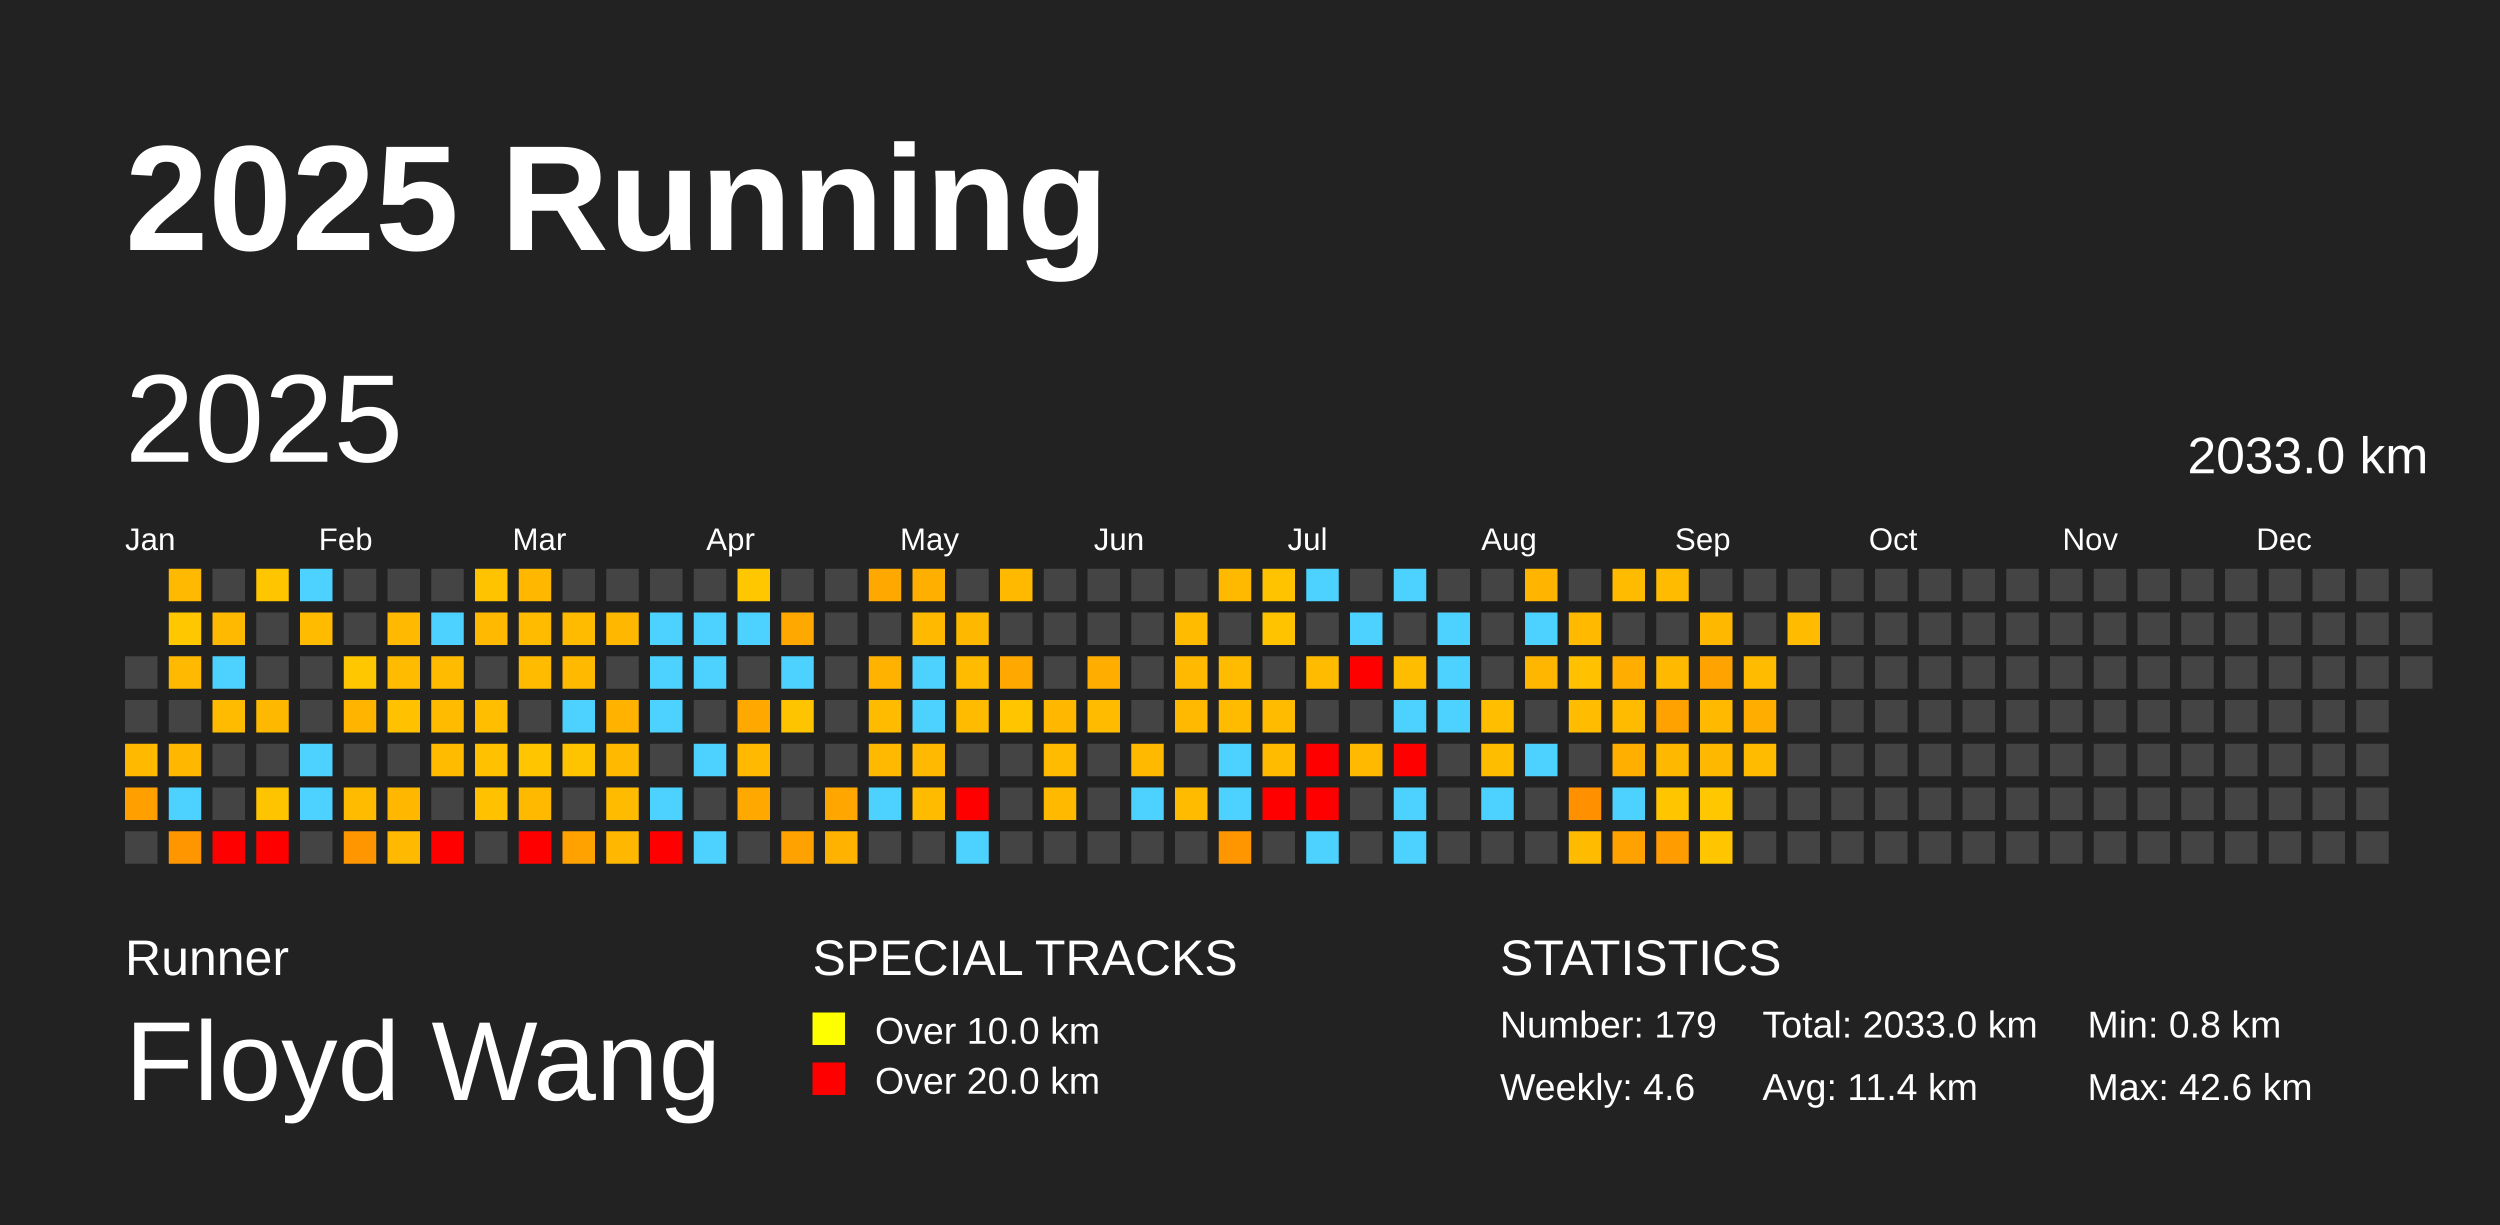
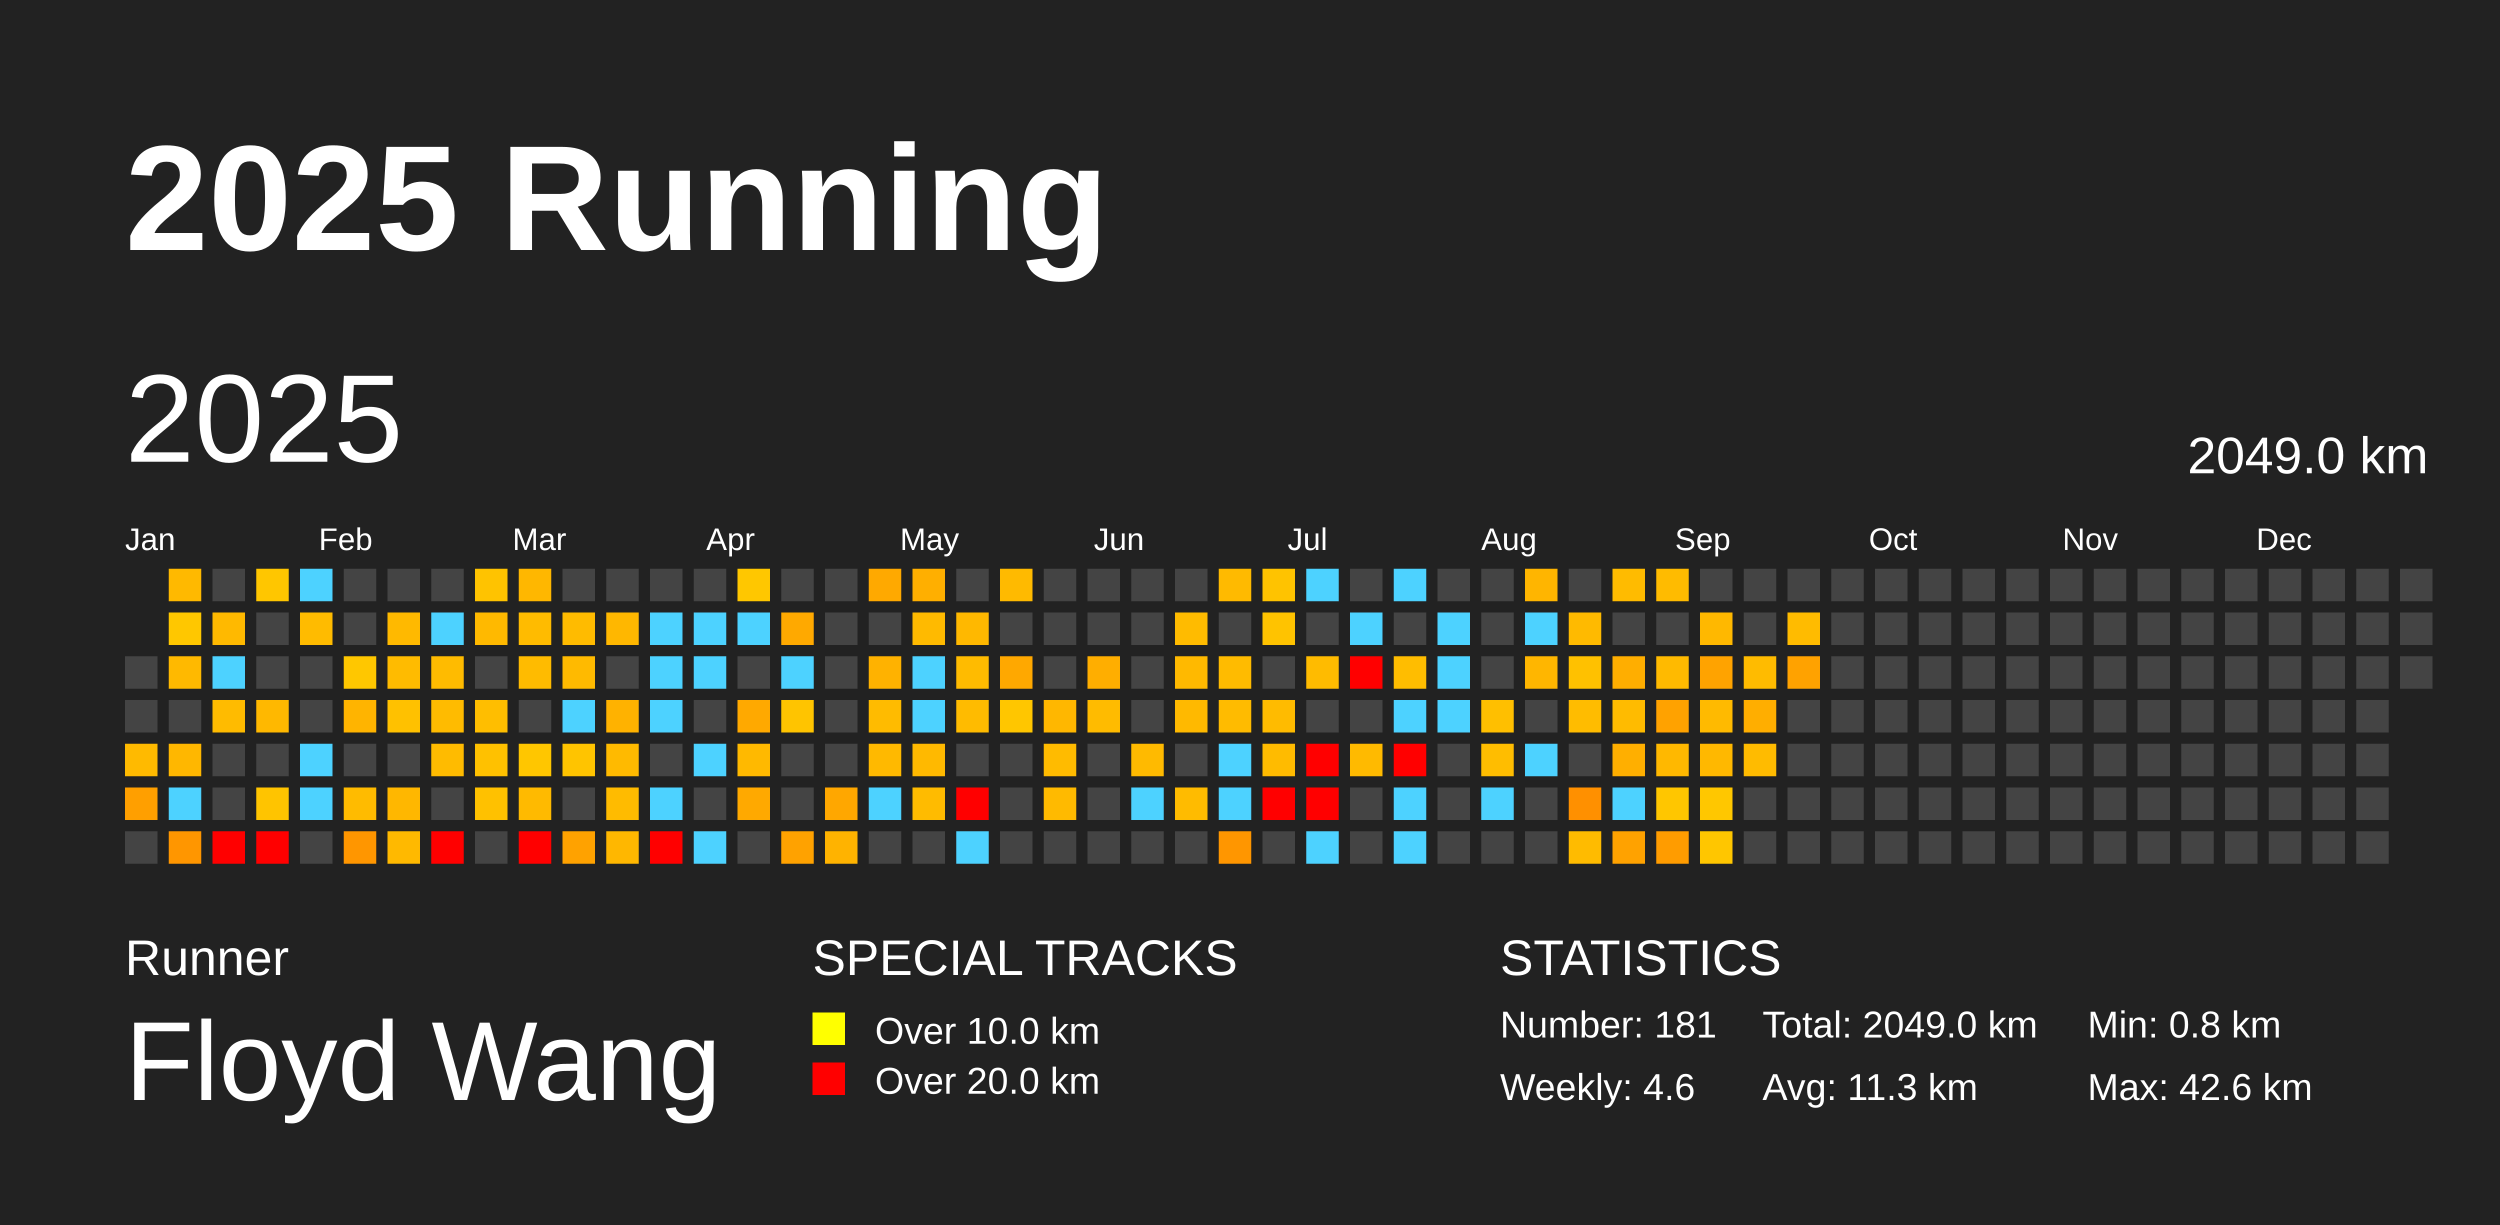
<svg xmlns="http://www.w3.org/2000/svg" baseProfile="full" height="98mm" version="1.1" viewBox="0,0,200,98" width="200mm">
  <defs />
  <rect fill="#222222" height="98" width="200" x="0" y="0" />
  <text fill="#FFFFFF" style="font-size:12px; font-family:Arial; font-weight:bold;" x="10" y="20">2025 Running</text>
  <text fill="#FFFFFF" style="font-size:4px; font-family:Arial" x="10" y="78">Runner</text>
  <text fill="#FFFFFF" style="font-size:9px; font-family:Arial" x="10" y="88">Floyd Wang</text>
  <text fill="#FFFFFF" style="font-size:4px; font-family:Arial" x="65" y="78">SPECIAL TRACKS</text>
  <rect fill="yellow" height="2.6" width="2.6" x="65" y="81" />
  <text fill="#FFFFFF" style="font-size:3px; font-family:Arial" x="70" y="83.5">Over 10.0 km</text>
  <rect fill="red" height="2.6" width="2.6" x="65" y="85" />
  <text fill="#FFFFFF" style="font-size:3px; font-family:Arial" x="70" y="87.5">Over 20.0 km</text>
  <text fill="#FFFFFF" style="font-size:4px; font-family:Arial" x="120" y="78">STATISTICS</text>
-   <text fill="#FFFFFF" style="font-size:3px; font-family:Arial" x="120" y="83">Number: 179</text>
+   <text fill="#FFFFFF" style="font-size:3px; font-family:Arial" x="120" y="83">Number: 181</text>
  <text fill="#FFFFFF" style="font-size:3px; font-family:Arial" x="120" y="88">Weekly: 4.6</text>
-   <text fill="#FFFFFF" style="font-size:3px; font-family:Arial" x="141" y="83">Total: 2033.0 km</text>
-   <text fill="#FFFFFF" style="font-size:3px; font-family:Arial" x="141" y="88">Avg: 11.4 km</text>
+   <text fill="#FFFFFF" style="font-size:3px; font-family:Arial" x="141" y="83">Total: 2049.0 km</text>
+   <text fill="#FFFFFF" style="font-size:3px; font-family:Arial" x="141" y="88">Avg: 11.3 km</text>
  <text fill="#FFFFFF" style="font-size:3px; font-family:Arial" x="167" y="83">Min: 0.8 km</text>
  <text fill="#FFFFFF" style="font-size:3px; font-family:Arial" x="167" y="88">Max: 42.6 km</text>
  <text dominant-baseline="hanging" fill="#FFFFFF" style="font-size:10.0px; font-family:Arial;" x="10" y="30">2025</text>
-   <text dominant-baseline="hanging" fill="#FFFFFF" style="font-size:4.125px; font-family:Arial;" x="175" y="35">2033.0 km</text>
+   <text dominant-baseline="hanging" fill="#FFFFFF" style="font-size:4.125px; font-family:Arial;" x="175" y="35">2049.0 km</text>
  <text fill="#FFFFFF" style="font-size:2.5px; font-family:Arial" x="10.0" y="44">Jan</text>
  <text fill="#FFFFFF" style="font-size:2.5px; font-family:Arial" x="25.5" y="44">Feb</text>
  <text fill="#FFFFFF" style="font-size:2.5px; font-family:Arial" x="41.0" y="44">Mar</text>
  <text fill="#FFFFFF" style="font-size:2.5px; font-family:Arial" x="56.5" y="44">Apr</text>
  <text fill="#FFFFFF" style="font-size:2.5px; font-family:Arial" x="72.0" y="44">May</text>
  <text fill="#FFFFFF" style="font-size:2.5px; font-family:Arial" x="87.5" y="44">Jun</text>
  <text fill="#FFFFFF" style="font-size:2.5px; font-family:Arial" x="103.0" y="44">Jul</text>
  <text fill="#FFFFFF" style="font-size:2.5px; font-family:Arial" x="118.5" y="44">Aug</text>
  <text fill="#FFFFFF" style="font-size:2.5px; font-family:Arial" x="134.0" y="44">Sep</text>
  <text fill="#FFFFFF" style="font-size:2.5px; font-family:Arial" x="149.5" y="44">Oct</text>
  <text fill="#FFFFFF" style="font-size:2.5px; font-family:Arial" x="165.0" y="44">Nov</text>
  <text fill="#FFFFFF" style="font-size:2.5px; font-family:Arial" x="180.5" y="44">Dec</text>
  <rect fill="#444444" height="2.6" width="2.6" x="10.0" y="52.5" />
  <rect fill="#444444" height="2.6" width="2.6" x="10.0" y="56.0" />
  <rect fill="#ffba00" height="2.6" width="2.6" x="10.0" y="59.5" />
  <rect fill="#ff9f00" height="2.6" width="2.6" x="10.0" y="63.0" />
  <rect fill="#444444" height="2.6" width="2.6" x="10.0" y="66.5" />
  <rect fill="#ffb900" height="2.6" width="2.6" x="13.5" y="45.5" />
  <rect fill="#ffc700" height="2.6" width="2.6" x="13.5" y="49.0" />
  <rect fill="#ffb900" height="2.6" width="2.6" x="13.5" y="52.5" />
  <rect fill="#444444" height="2.6" width="2.6" x="13.5" y="56.0" />
  <rect fill="#ffb700" height="2.6" width="2.6" x="13.5" y="59.5" />
  <rect fill="#4dd2ff" height="2.6" width="2.6" x="13.5" y="63.0" />
  <rect fill="#ff9600" height="2.6" width="2.6" x="13.5" y="66.5" />
  <rect fill="#444444" height="2.6" width="2.6" x="17.0" y="45.5" />
  <rect fill="#ffb900" height="2.6" width="2.6" x="17.0" y="49.0" />
  <rect fill="#4dd2ff" height="2.6" width="2.6" x="17.0" y="52.5" />
  <rect fill="#ffbb00" height="2.6" width="2.6" x="17.0" y="56.0" />
  <rect fill="#444444" height="2.6" width="2.6" x="17.0" y="59.5" />
  <rect fill="#444444" height="2.6" width="2.6" x="17.0" y="63.0" />
  <rect fill="red" height="2.6" width="2.6" x="17.0" y="66.5" />
  <rect fill="#ffc600" height="2.6" width="2.6" x="20.5" y="45.5" />
  <rect fill="#444444" height="2.6" width="2.6" x="20.5" y="49.0" />
  <rect fill="#444444" height="2.6" width="2.6" x="20.5" y="52.5" />
  <rect fill="#ffb800" height="2.6" width="2.6" x="20.5" y="56.0" />
  <rect fill="#444444" height="2.6" width="2.6" x="20.5" y="59.5" />
  <rect fill="#ffc400" height="2.6" width="2.6" x="20.5" y="63.0" />
  <rect fill="red" height="2.6" width="2.6" x="20.5" y="66.5" />
  <rect fill="#4dd2ff" height="2.6" width="2.6" x="24.0" y="45.5" />
  <rect fill="#ffbb00" height="2.6" width="2.6" x="24.0" y="49.0" />
  <rect fill="#444444" height="2.6" width="2.6" x="24.0" y="52.5" />
  <rect fill="#444444" height="2.6" width="2.6" x="24.0" y="56.0" />
  <rect fill="#4dd2ff" height="2.6" width="2.6" x="24.0" y="59.5" />
  <rect fill="#4dd2ff" height="2.6" width="2.6" x="24.0" y="63.0" />
  <rect fill="#444444" height="2.6" width="2.6" x="24.0" y="66.5" />
  <rect fill="#444444" height="2.6" width="2.6" x="27.5" y="45.5" />
  <rect fill="#444444" height="2.6" width="2.6" x="27.5" y="49.0" />
  <rect fill="#ffc700" height="2.6" width="2.6" x="27.5" y="52.5" />
  <rect fill="#ffb400" height="2.6" width="2.6" x="27.5" y="56.0" />
  <rect fill="#444444" height="2.6" width="2.6" x="27.5" y="59.5" />
  <rect fill="#ffbb00" height="2.6" width="2.6" x="27.5" y="63.0" />
  <rect fill="#ff9600" height="2.6" width="2.6" x="27.5" y="66.5" />
  <rect fill="#444444" height="2.6" width="2.6" x="31.0" y="45.5" />
  <rect fill="#ffb900" height="2.6" width="2.6" x="31.0" y="49.0" />
  <rect fill="#ffbb00" height="2.6" width="2.6" x="31.0" y="52.5" />
  <rect fill="#ffc100" height="2.6" width="2.6" x="31.0" y="56.0" />
  <rect fill="#444444" height="2.6" width="2.6" x="31.0" y="59.5" />
  <rect fill="#ffb700" height="2.6" width="2.6" x="31.0" y="63.0" />
  <rect fill="#ffb900" height="2.6" width="2.6" x="31.0" y="66.5" />
  <rect fill="#444444" height="2.6" width="2.6" x="34.5" y="45.5" />
  <rect fill="#4dd2ff" height="2.6" width="2.6" x="34.5" y="49.0" />
  <rect fill="#ffbb00" height="2.6" width="2.6" x="34.5" y="52.5" />
  <rect fill="#ffbb00" height="2.6" width="2.6" x="34.5" y="56.0" />
  <rect fill="#ffbb00" height="2.6" width="2.6" x="34.5" y="59.5" />
  <rect fill="#444444" height="2.6" width="2.6" x="34.5" y="63.0" />
  <rect fill="red" height="2.6" width="2.6" x="34.5" y="66.5" />
  <rect fill="#ffc300" height="2.6" width="2.6" x="38.0" y="45.5" />
  <rect fill="#ffb900" height="2.6" width="2.6" x="38.0" y="49.0" />
  <rect fill="#444444" height="2.6" width="2.6" x="38.0" y="52.5" />
  <rect fill="#ffbe00" height="2.6" width="2.6" x="38.0" y="56.0" />
  <rect fill="#ffc100" height="2.6" width="2.6" x="38.0" y="59.5" />
  <rect fill="#ffc100" height="2.6" width="2.6" x="38.0" y="63.0" />
  <rect fill="#444444" height="2.6" width="2.6" x="38.0" y="66.5" />
  <rect fill="#ffb700" height="2.6" width="2.6" x="41.5" y="45.5" />
  <rect fill="#ffbb00" height="2.6" width="2.6" x="41.5" y="49.0" />
  <rect fill="#ffbb00" height="2.6" width="2.6" x="41.5" y="52.5" />
  <rect fill="#444444" height="2.6" width="2.6" x="41.5" y="56.0" />
  <rect fill="#ffc600" height="2.6" width="2.6" x="41.5" y="59.5" />
  <rect fill="#ffba00" height="2.6" width="2.6" x="41.5" y="63.0" />
  <rect fill="red" height="2.6" width="2.6" x="41.5" y="66.5" />
  <rect fill="#444444" height="2.6" width="2.6" x="45.0" y="45.5" />
  <rect fill="#ffbb00" height="2.6" width="2.6" x="45.0" y="49.0" />
  <rect fill="#ffba00" height="2.6" width="2.6" x="45.0" y="52.5" />
  <rect fill="#4dd2ff" height="2.6" width="2.6" x="45.0" y="56.0" />
  <rect fill="#ffc400" height="2.6" width="2.6" x="45.0" y="59.5" />
  <rect fill="#444444" height="2.6" width="2.6" x="45.0" y="63.0" />
  <rect fill="#ffa200" height="2.6" width="2.6" x="45.0" y="66.5" />
  <rect fill="#444444" height="2.6" width="2.6" x="48.5" y="45.5" />
  <rect fill="#ffb700" height="2.6" width="2.6" x="48.5" y="49.0" />
  <rect fill="#444444" height="2.6" width="2.6" x="48.5" y="52.5" />
  <rect fill="#ffb200" height="2.6" width="2.6" x="48.5" y="56.0" />
  <rect fill="#ffba00" height="2.6" width="2.6" x="48.5" y="59.5" />
  <rect fill="#ffbb00" height="2.6" width="2.6" x="48.5" y="63.0" />
  <rect fill="#ffb700" height="2.6" width="2.6" x="48.5" y="66.5" />
  <rect fill="#444444" height="2.6" width="2.6" x="52.0" y="45.5" />
  <rect fill="#4dd2ff" height="2.6" width="2.6" x="52.0" y="49.0" />
  <rect fill="#4dd2ff" height="2.6" width="2.6" x="52.0" y="52.5" />
  <rect fill="#4dd2ff" height="2.6" width="2.6" x="52.0" y="56.0" />
  <rect fill="#444444" height="2.6" width="2.6" x="52.0" y="59.5" />
  <rect fill="#4dd2ff" height="2.6" width="2.6" x="52.0" y="63.0" />
  <rect fill="red" height="2.6" width="2.6" x="52.0" y="66.5" />
  <rect fill="#444444" height="2.6" width="2.6" x="55.5" y="45.5" />
  <rect fill="#4dd2ff" height="2.6" width="2.6" x="55.5" y="49.0" />
  <rect fill="#4dd2ff" height="2.6" width="2.6" x="55.5" y="52.5" />
  <rect fill="#444444" height="2.6" width="2.6" x="55.5" y="56.0" />
  <rect fill="#4dd2ff" height="2.6" width="2.6" x="55.5" y="59.5" />
  <rect fill="#444444" height="2.6" width="2.6" x="55.5" y="63.0" />
  <rect fill="#4dd2ff" height="2.6" width="2.6" x="55.5" y="66.5" />
  <rect fill="#ffc700" height="2.6" width="2.6" x="59.0" y="45.5" />
  <rect fill="#4dd2ff" height="2.6" width="2.6" x="59.0" y="49.0" />
  <rect fill="#444444" height="2.6" width="2.6" x="59.0" y="52.5" />
  <rect fill="#ffa900" height="2.6" width="2.6" x="59.0" y="56.0" />
  <rect fill="#ffb900" height="2.6" width="2.6" x="59.0" y="59.5" />
  <rect fill="#ffa900" height="2.6" width="2.6" x="59.0" y="63.0" />
  <rect fill="#444444" height="2.6" width="2.6" x="59.0" y="66.5" />
  <rect fill="#444444" height="2.6" width="2.6" x="62.5" y="45.5" />
  <rect fill="#ffa900" height="2.6" width="2.6" x="62.5" y="49.0" />
  <rect fill="#4dd2ff" height="2.6" width="2.6" x="62.5" y="52.5" />
  <rect fill="#ffc400" height="2.6" width="2.6" x="62.5" y="56.0" />
  <rect fill="#444444" height="2.6" width="2.6" x="62.5" y="59.5" />
  <rect fill="#444444" height="2.6" width="2.6" x="62.5" y="63.0" />
  <rect fill="#ffa200" height="2.6" width="2.6" x="62.5" y="66.5" />
  <rect fill="#444444" height="2.6" width="2.6" x="66.0" y="45.5" />
  <rect fill="#444444" height="2.6" width="2.6" x="66.0" y="49.0" />
  <rect fill="#444444" height="2.6" width="2.6" x="66.0" y="52.5" />
  <rect fill="#444444" height="2.6" width="2.6" x="66.0" y="56.0" />
  <rect fill="#444444" height="2.6" width="2.6" x="66.0" y="59.5" />
  <rect fill="#ffa700" height="2.6" width="2.6" x="66.0" y="63.0" />
  <rect fill="#ffb300" height="2.6" width="2.6" x="66.0" y="66.5" />
  <rect fill="#ffa900" height="2.6" width="2.6" x="69.5" y="45.5" />
  <rect fill="#444444" height="2.6" width="2.6" x="69.5" y="49.0" />
  <rect fill="#ffb200" height="2.6" width="2.6" x="69.5" y="52.5" />
  <rect fill="#ffbb00" height="2.6" width="2.6" x="69.5" y="56.0" />
  <rect fill="#ffb900" height="2.6" width="2.6" x="69.5" y="59.5" />
  <rect fill="#4dd2ff" height="2.6" width="2.6" x="69.5" y="63.0" />
  <rect fill="#444444" height="2.6" width="2.6" x="69.5" y="66.5" />
  <rect fill="#ffaf00" height="2.6" width="2.6" x="73.0" y="45.5" />
  <rect fill="#ffba00" height="2.6" width="2.6" x="73.0" y="49.0" />
  <rect fill="#4dd2ff" height="2.6" width="2.6" x="73.0" y="52.5" />
  <rect fill="#4dd2ff" height="2.6" width="2.6" x="73.0" y="56.0" />
  <rect fill="#ffb900" height="2.6" width="2.6" x="73.0" y="59.5" />
  <rect fill="#ffbb00" height="2.6" width="2.6" x="73.0" y="63.0" />
  <rect fill="#444444" height="2.6" width="2.6" x="73.0" y="66.5" />
  <rect fill="#444444" height="2.6" width="2.6" x="76.5" y="45.5" />
  <rect fill="#ffb800" height="2.6" width="2.6" x="76.5" y="49.0" />
  <rect fill="#ffbb00" height="2.6" width="2.6" x="76.5" y="52.5" />
  <rect fill="#ffbb00" height="2.6" width="2.6" x="76.5" y="56.0" />
  <rect fill="#444444" height="2.6" width="2.6" x="76.5" y="59.5" />
  <rect fill="red" height="2.6" width="2.6" x="76.5" y="63.0" />
  <rect fill="#4dd2ff" height="2.6" width="2.6" x="76.5" y="66.5" />
  <rect fill="#ffba00" height="2.6" width="2.6" x="80.0" y="45.5" />
  <rect fill="#444444" height="2.6" width="2.6" x="80.0" y="49.0" />
  <rect fill="#ffa800" height="2.6" width="2.6" x="80.0" y="52.5" />
  <rect fill="#ffc600" height="2.6" width="2.6" x="80.0" y="56.0" />
  <rect fill="#444444" height="2.6" width="2.6" x="80.0" y="59.5" />
  <rect fill="#444444" height="2.6" width="2.6" x="80.0" y="63.0" />
  <rect fill="#444444" height="2.6" width="2.6" x="80.0" y="66.5" />
  <rect fill="#444444" height="2.6" width="2.6" x="83.5" y="45.5" />
  <rect fill="#444444" height="2.6" width="2.6" x="83.5" y="49.0" />
  <rect fill="#444444" height="2.6" width="2.6" x="83.5" y="52.5" />
  <rect fill="#ffb700" height="2.6" width="2.6" x="83.5" y="56.0" />
  <rect fill="#ffbb00" height="2.6" width="2.6" x="83.5" y="59.5" />
  <rect fill="#ffba00" height="2.6" width="2.6" x="83.5" y="63.0" />
  <rect fill="#444444" height="2.6" width="2.6" x="83.5" y="66.5" />
  <rect fill="#444444" height="2.6" width="2.6" x="87.0" y="45.5" />
  <rect fill="#444444" height="2.6" width="2.6" x="87.0" y="49.0" />
  <rect fill="#ffae00" height="2.6" width="2.6" x="87.0" y="52.5" />
  <rect fill="#ffbb00" height="2.6" width="2.6" x="87.0" y="56.0" />
  <rect fill="#444444" height="2.6" width="2.6" x="87.0" y="59.5" />
  <rect fill="#444444" height="2.6" width="2.6" x="87.0" y="63.0" />
  <rect fill="#444444" height="2.6" width="2.6" x="87.0" y="66.5" />
  <rect fill="#444444" height="2.6" width="2.6" x="90.5" y="45.5" />
  <rect fill="#444444" height="2.6" width="2.6" x="90.5" y="49.0" />
  <rect fill="#444444" height="2.6" width="2.6" x="90.5" y="52.5" />
  <rect fill="#444444" height="2.6" width="2.6" x="90.5" y="56.0" />
  <rect fill="#ffba00" height="2.6" width="2.6" x="90.5" y="59.5" />
  <rect fill="#4dd2ff" height="2.6" width="2.6" x="90.5" y="63.0" />
  <rect fill="#444444" height="2.6" width="2.6" x="90.5" y="66.5" />
  <rect fill="#444444" height="2.6" width="2.6" x="94.0" y="45.5" />
  <rect fill="#ffbb00" height="2.6" width="2.6" x="94.0" y="49.0" />
  <rect fill="#ffb900" height="2.6" width="2.6" x="94.0" y="52.5" />
  <rect fill="#ffb900" height="2.6" width="2.6" x="94.0" y="56.0" />
  <rect fill="#444444" height="2.6" width="2.6" x="94.0" y="59.5" />
  <rect fill="#ffbb00" height="2.6" width="2.6" x="94.0" y="63.0" />
  <rect fill="#444444" height="2.6" width="2.6" x="94.0" y="66.5" />
  <rect fill="#ffba00" height="2.6" width="2.6" x="97.5" y="45.5" />
  <rect fill="#444444" height="2.6" width="2.6" x="97.5" y="49.0" />
  <rect fill="#ffbb00" height="2.6" width="2.6" x="97.5" y="52.5" />
  <rect fill="#ffbb00" height="2.6" width="2.6" x="97.5" y="56.0" />
  <rect fill="#4dd2ff" height="2.6" width="2.6" x="97.5" y="59.5" />
  <rect fill="#4dd2ff" height="2.6" width="2.6" x="97.5" y="63.0" />
  <rect fill="#ff9600" height="2.6" width="2.6" x="97.5" y="66.5" />
  <rect fill="#ffc300" height="2.6" width="2.6" x="101.0" y="45.5" />
  <rect fill="#ffc300" height="2.6" width="2.6" x="101.0" y="49.0" />
  <rect fill="#444444" height="2.6" width="2.6" x="101.0" y="52.5" />
  <rect fill="#ffbb00" height="2.6" width="2.6" x="101.0" y="56.0" />
  <rect fill="#ffbb00" height="2.6" width="2.6" x="101.0" y="59.5" />
  <rect fill="red" height="2.6" width="2.6" x="101.0" y="63.0" />
  <rect fill="#444444" height="2.6" width="2.6" x="101.0" y="66.5" />
  <rect fill="#4dd2ff" height="2.6" width="2.6" x="104.5" y="45.5" />
  <rect fill="#444444" height="2.6" width="2.6" x="104.5" y="49.0" />
  <rect fill="#ffbb00" height="2.6" width="2.6" x="104.5" y="52.5" />
  <rect fill="#444444" height="2.6" width="2.6" x="104.5" y="56.0" />
  <rect fill="red" height="2.6" width="2.6" x="104.5" y="59.5" />
  <rect fill="red" height="2.6" width="2.6" x="104.5" y="63.0" />
  <rect fill="#4dd2ff" height="2.6" width="2.6" x="104.5" y="66.5" />
  <rect fill="#444444" height="2.6" width="2.6" x="108.0" y="45.5" />
  <rect fill="#4dd2ff" height="2.6" width="2.6" x="108.0" y="49.0" />
  <rect fill="red" height="2.6" width="2.6" x="108.0" y="52.5" />
  <rect fill="#444444" height="2.6" width="2.6" x="108.0" y="56.0" />
  <rect fill="#ffba00" height="2.6" width="2.6" x="108.0" y="59.5" />
  <rect fill="#444444" height="2.6" width="2.6" x="108.0" y="63.0" />
  <rect fill="#444444" height="2.6" width="2.6" x="108.0" y="66.5" />
  <rect fill="#4dd2ff" height="2.6" width="2.6" x="111.5" y="45.5" />
  <rect fill="#444444" height="2.6" width="2.6" x="111.5" y="49.0" />
  <rect fill="#ffbd00" height="2.6" width="2.6" x="111.5" y="52.5" />
  <rect fill="#4dd2ff" height="2.6" width="2.6" x="111.5" y="56.0" />
  <rect fill="red" height="2.6" width="2.6" x="111.5" y="59.5" />
  <rect fill="#4dd2ff" height="2.6" width="2.6" x="111.5" y="63.0" />
  <rect fill="#4dd2ff" height="2.6" width="2.6" x="111.5" y="66.5" />
  <rect fill="#444444" height="2.6" width="2.6" x="115.0" y="45.5" />
  <rect fill="#4dd2ff" height="2.6" width="2.6" x="115.0" y="49.0" />
  <rect fill="#4dd2ff" height="2.6" width="2.6" x="115.0" y="52.5" />
  <rect fill="#4dd2ff" height="2.6" width="2.6" x="115.0" y="56.0" />
  <rect fill="#444444" height="2.6" width="2.6" x="115.0" y="59.5" />
  <rect fill="#444444" height="2.6" width="2.6" x="115.0" y="63.0" />
  <rect fill="#444444" height="2.6" width="2.6" x="115.0" y="66.5" />
  <rect fill="#444444" height="2.6" width="2.6" x="118.5" y="45.5" />
  <rect fill="#444444" height="2.6" width="2.6" x="118.5" y="49.0" />
  <rect fill="#444444" height="2.6" width="2.6" x="118.5" y="52.5" />
  <rect fill="#ffbf00" height="2.6" width="2.6" x="118.5" y="56.0" />
  <rect fill="#ffbd00" height="2.6" width="2.6" x="118.5" y="59.5" />
  <rect fill="#4dd2ff" height="2.6" width="2.6" x="118.5" y="63.0" />
  <rect fill="#444444" height="2.6" width="2.6" x="118.5" y="66.5" />
  <rect fill="#ffb500" height="2.6" width="2.6" x="122.0" y="45.5" />
  <rect fill="#4dd2ff" height="2.6" width="2.6" x="122.0" y="49.0" />
  <rect fill="#ffb600" height="2.6" width="2.6" x="122.0" y="52.5" />
  <rect fill="#444444" height="2.6" width="2.6" x="122.0" y="56.0" />
  <rect fill="#4dd2ff" height="2.6" width="2.6" x="122.0" y="59.5" />
  <rect fill="#444444" height="2.6" width="2.6" x="122.0" y="63.0" />
  <rect fill="#444444" height="2.6" width="2.6" x="122.0" y="66.5" />
  <rect fill="#444444" height="2.6" width="2.6" x="125.5" y="45.5" />
  <rect fill="#ffba00" height="2.6" width="2.6" x="125.5" y="49.0" />
  <rect fill="#ffc100" height="2.6" width="2.6" x="125.5" y="52.5" />
  <rect fill="#ffbc00" height="2.6" width="2.6" x="125.5" y="56.0" />
  <rect fill="#444444" height="2.6" width="2.6" x="125.5" y="59.5" />
  <rect fill="#ff9000" height="2.6" width="2.6" x="125.5" y="63.0" />
  <rect fill="#ffbb00" height="2.6" width="2.6" x="125.5" y="66.5" />
  <rect fill="#ffbb00" height="2.6" width="2.6" x="129.0" y="45.5" />
  <rect fill="#444444" height="2.6" width="2.6" x="129.0" y="49.0" />
  <rect fill="#ffae00" height="2.6" width="2.6" x="129.0" y="52.5" />
  <rect fill="#ffbb00" height="2.6" width="2.6" x="129.0" y="56.0" />
  <rect fill="#ffaf00" height="2.6" width="2.6" x="129.0" y="59.5" />
  <rect fill="#4dd2ff" height="2.6" width="2.6" x="129.0" y="63.0" />
  <rect fill="#ffa200" height="2.6" width="2.6" x="129.0" y="66.5" />
  <rect fill="#ffbb00" height="2.6" width="2.6" x="132.5" y="45.5" />
  <rect fill="#444444" height="2.6" width="2.6" x="132.5" y="49.0" />
  <rect fill="#ffba00" height="2.6" width="2.6" x="132.5" y="52.5" />
  <rect fill="#ffa200" height="2.6" width="2.6" x="132.5" y="56.0" />
  <rect fill="#ffb800" height="2.6" width="2.6" x="132.5" y="59.5" />
  <rect fill="#ffc600" height="2.6" width="2.6" x="132.5" y="63.0" />
  <rect fill="#ff9c00" height="2.6" width="2.6" x="132.5" y="66.5" />
  <rect fill="#444444" height="2.6" width="2.6" x="136.0" y="45.5" />
  <rect fill="#ffb800" height="2.6" width="2.6" x="136.0" y="49.0" />
  <rect fill="#ffa300" height="2.6" width="2.6" x="136.0" y="52.5" />
  <rect fill="#ffba00" height="2.6" width="2.6" x="136.0" y="56.0" />
  <rect fill="#ffb800" height="2.6" width="2.6" x="136.0" y="59.5" />
  <rect fill="#ffc700" height="2.6" width="2.6" x="136.0" y="63.0" />
  <rect fill="#ffc600" height="2.6" width="2.6" x="136.0" y="66.5" />
  <rect fill="#444444" height="2.6" width="2.6" x="139.5" y="45.5" />
  <rect fill="#444444" height="2.6" width="2.6" x="139.5" y="49.0" />
  <rect fill="#ffbb00" height="2.6" width="2.6" x="139.5" y="52.5" />
  <rect fill="#ffae00" height="2.6" width="2.6" x="139.5" y="56.0" />
  <rect fill="#ffbb00" height="2.6" width="2.6" x="139.5" y="59.5" />
  <rect fill="#444444" height="2.6" width="2.6" x="139.5" y="63.0" />
  <rect fill="#444444" height="2.6" width="2.6" x="139.5" y="66.5" />
  <rect fill="#444444" height="2.6" width="2.6" x="143.0" y="45.5" />
  <rect fill="#ffbb00" height="2.6" width="2.6" x="143.0" y="49.0" />
-   <rect fill="#444444" height="2.6" width="2.6" x="143.0" y="52.5" />
+   <rect fill="#ffa200" height="2.6" width="2.6" x="143.0" y="52.5" />
  <rect fill="#444444" height="2.6" width="2.6" x="143.0" y="56.0" />
  <rect fill="#444444" height="2.6" width="2.6" x="143.0" y="59.5" />
  <rect fill="#444444" height="2.6" width="2.6" x="143.0" y="63.0" />
  <rect fill="#444444" height="2.6" width="2.6" x="143.0" y="66.5" />
  <rect fill="#444444" height="2.6" width="2.6" x="146.5" y="45.5" />
  <rect fill="#444444" height="2.6" width="2.6" x="146.5" y="49.0" />
  <rect fill="#444444" height="2.6" width="2.6" x="146.5" y="52.5" />
  <rect fill="#444444" height="2.6" width="2.6" x="146.5" y="56.0" />
  <rect fill="#444444" height="2.6" width="2.6" x="146.5" y="59.5" />
  <rect fill="#444444" height="2.6" width="2.6" x="146.5" y="63.0" />
  <rect fill="#444444" height="2.6" width="2.6" x="146.5" y="66.5" />
  <rect fill="#444444" height="2.6" width="2.6" x="150.0" y="45.5" />
  <rect fill="#444444" height="2.6" width="2.6" x="150.0" y="49.0" />
  <rect fill="#444444" height="2.6" width="2.6" x="150.0" y="52.5" />
  <rect fill="#444444" height="2.6" width="2.6" x="150.0" y="56.0" />
  <rect fill="#444444" height="2.6" width="2.6" x="150.0" y="59.5" />
  <rect fill="#444444" height="2.6" width="2.6" x="150.0" y="63.0" />
  <rect fill="#444444" height="2.6" width="2.6" x="150.0" y="66.5" />
  <rect fill="#444444" height="2.6" width="2.6" x="153.5" y="45.5" />
  <rect fill="#444444" height="2.6" width="2.6" x="153.5" y="49.0" />
  <rect fill="#444444" height="2.6" width="2.6" x="153.5" y="52.5" />
  <rect fill="#444444" height="2.6" width="2.6" x="153.5" y="56.0" />
  <rect fill="#444444" height="2.6" width="2.6" x="153.5" y="59.5" />
  <rect fill="#444444" height="2.6" width="2.6" x="153.5" y="63.0" />
  <rect fill="#444444" height="2.6" width="2.6" x="153.5" y="66.5" />
  <rect fill="#444444" height="2.6" width="2.6" x="157.0" y="45.5" />
  <rect fill="#444444" height="2.6" width="2.6" x="157.0" y="49.0" />
  <rect fill="#444444" height="2.6" width="2.6" x="157.0" y="52.5" />
  <rect fill="#444444" height="2.6" width="2.6" x="157.0" y="56.0" />
  <rect fill="#444444" height="2.6" width="2.6" x="157.0" y="59.5" />
  <rect fill="#444444" height="2.6" width="2.6" x="157.0" y="63.0" />
  <rect fill="#444444" height="2.6" width="2.6" x="157.0" y="66.5" />
  <rect fill="#444444" height="2.6" width="2.6" x="160.5" y="45.5" />
  <rect fill="#444444" height="2.6" width="2.6" x="160.5" y="49.0" />
  <rect fill="#444444" height="2.6" width="2.6" x="160.5" y="52.5" />
  <rect fill="#444444" height="2.6" width="2.6" x="160.5" y="56.0" />
  <rect fill="#444444" height="2.6" width="2.6" x="160.5" y="59.5" />
  <rect fill="#444444" height="2.6" width="2.6" x="160.5" y="63.0" />
  <rect fill="#444444" height="2.6" width="2.6" x="160.5" y="66.5" />
  <rect fill="#444444" height="2.6" width="2.6" x="164.0" y="45.5" />
  <rect fill="#444444" height="2.6" width="2.6" x="164.0" y="49.0" />
  <rect fill="#444444" height="2.6" width="2.6" x="164.0" y="52.5" />
  <rect fill="#444444" height="2.6" width="2.6" x="164.0" y="56.0" />
  <rect fill="#444444" height="2.6" width="2.6" x="164.0" y="59.5" />
  <rect fill="#444444" height="2.6" width="2.6" x="164.0" y="63.0" />
  <rect fill="#444444" height="2.6" width="2.6" x="164.0" y="66.5" />
  <rect fill="#444444" height="2.6" width="2.6" x="167.5" y="45.5" />
  <rect fill="#444444" height="2.6" width="2.6" x="167.5" y="49.0" />
  <rect fill="#444444" height="2.6" width="2.6" x="167.5" y="52.5" />
  <rect fill="#444444" height="2.6" width="2.6" x="167.5" y="56.0" />
  <rect fill="#444444" height="2.6" width="2.6" x="167.5" y="59.5" />
  <rect fill="#444444" height="2.6" width="2.6" x="167.5" y="63.0" />
  <rect fill="#444444" height="2.6" width="2.6" x="167.5" y="66.5" />
  <rect fill="#444444" height="2.6" width="2.6" x="171.0" y="45.5" />
  <rect fill="#444444" height="2.6" width="2.6" x="171.0" y="49.0" />
  <rect fill="#444444" height="2.6" width="2.6" x="171.0" y="52.5" />
  <rect fill="#444444" height="2.6" width="2.6" x="171.0" y="56.0" />
  <rect fill="#444444" height="2.6" width="2.6" x="171.0" y="59.5" />
  <rect fill="#444444" height="2.6" width="2.6" x="171.0" y="63.0" />
  <rect fill="#444444" height="2.6" width="2.6" x="171.0" y="66.5" />
  <rect fill="#444444" height="2.6" width="2.6" x="174.5" y="45.5" />
  <rect fill="#444444" height="2.6" width="2.6" x="174.5" y="49.0" />
  <rect fill="#444444" height="2.6" width="2.6" x="174.5" y="52.5" />
  <rect fill="#444444" height="2.6" width="2.6" x="174.5" y="56.0" />
  <rect fill="#444444" height="2.6" width="2.6" x="174.5" y="59.5" />
  <rect fill="#444444" height="2.6" width="2.6" x="174.5" y="63.0" />
  <rect fill="#444444" height="2.6" width="2.6" x="174.5" y="66.5" />
  <rect fill="#444444" height="2.6" width="2.6" x="178.0" y="45.5" />
  <rect fill="#444444" height="2.6" width="2.6" x="178.0" y="49.0" />
  <rect fill="#444444" height="2.6" width="2.6" x="178.0" y="52.5" />
  <rect fill="#444444" height="2.6" width="2.6" x="178.0" y="56.0" />
  <rect fill="#444444" height="2.6" width="2.6" x="178.0" y="59.5" />
  <rect fill="#444444" height="2.6" width="2.6" x="178.0" y="63.0" />
  <rect fill="#444444" height="2.6" width="2.6" x="178.0" y="66.5" />
  <rect fill="#444444" height="2.6" width="2.6" x="181.5" y="45.5" />
  <rect fill="#444444" height="2.6" width="2.6" x="181.5" y="49.0" />
  <rect fill="#444444" height="2.6" width="2.6" x="181.5" y="52.5" />
  <rect fill="#444444" height="2.6" width="2.6" x="181.5" y="56.0" />
  <rect fill="#444444" height="2.6" width="2.6" x="181.5" y="59.5" />
  <rect fill="#444444" height="2.6" width="2.6" x="181.5" y="63.0" />
  <rect fill="#444444" height="2.6" width="2.6" x="181.5" y="66.5" />
  <rect fill="#444444" height="2.6" width="2.6" x="185.0" y="45.5" />
  <rect fill="#444444" height="2.6" width="2.6" x="185.0" y="49.0" />
  <rect fill="#444444" height="2.6" width="2.6" x="185.0" y="52.5" />
  <rect fill="#444444" height="2.6" width="2.6" x="185.0" y="56.0" />
  <rect fill="#444444" height="2.6" width="2.6" x="185.0" y="59.5" />
  <rect fill="#444444" height="2.6" width="2.6" x="185.0" y="63.0" />
  <rect fill="#444444" height="2.6" width="2.6" x="185.0" y="66.5" />
  <rect fill="#444444" height="2.6" width="2.6" x="188.5" y="45.5" />
  <rect fill="#444444" height="2.6" width="2.6" x="188.5" y="49.0" />
  <rect fill="#444444" height="2.6" width="2.6" x="188.5" y="52.5" />
  <rect fill="#444444" height="2.6" width="2.6" x="188.5" y="56.0" />
  <rect fill="#444444" height="2.6" width="2.6" x="188.5" y="59.5" />
  <rect fill="#444444" height="2.6" width="2.6" x="188.5" y="63.0" />
  <rect fill="#444444" height="2.6" width="2.6" x="188.5" y="66.5" />
  <rect fill="#444444" height="2.6" width="2.6" x="192.0" y="45.5" />
  <rect fill="#444444" height="2.6" width="2.6" x="192.0" y="49.0" />
  <rect fill="#444444" height="2.6" width="2.6" x="192.0" y="52.5" />
</svg>
